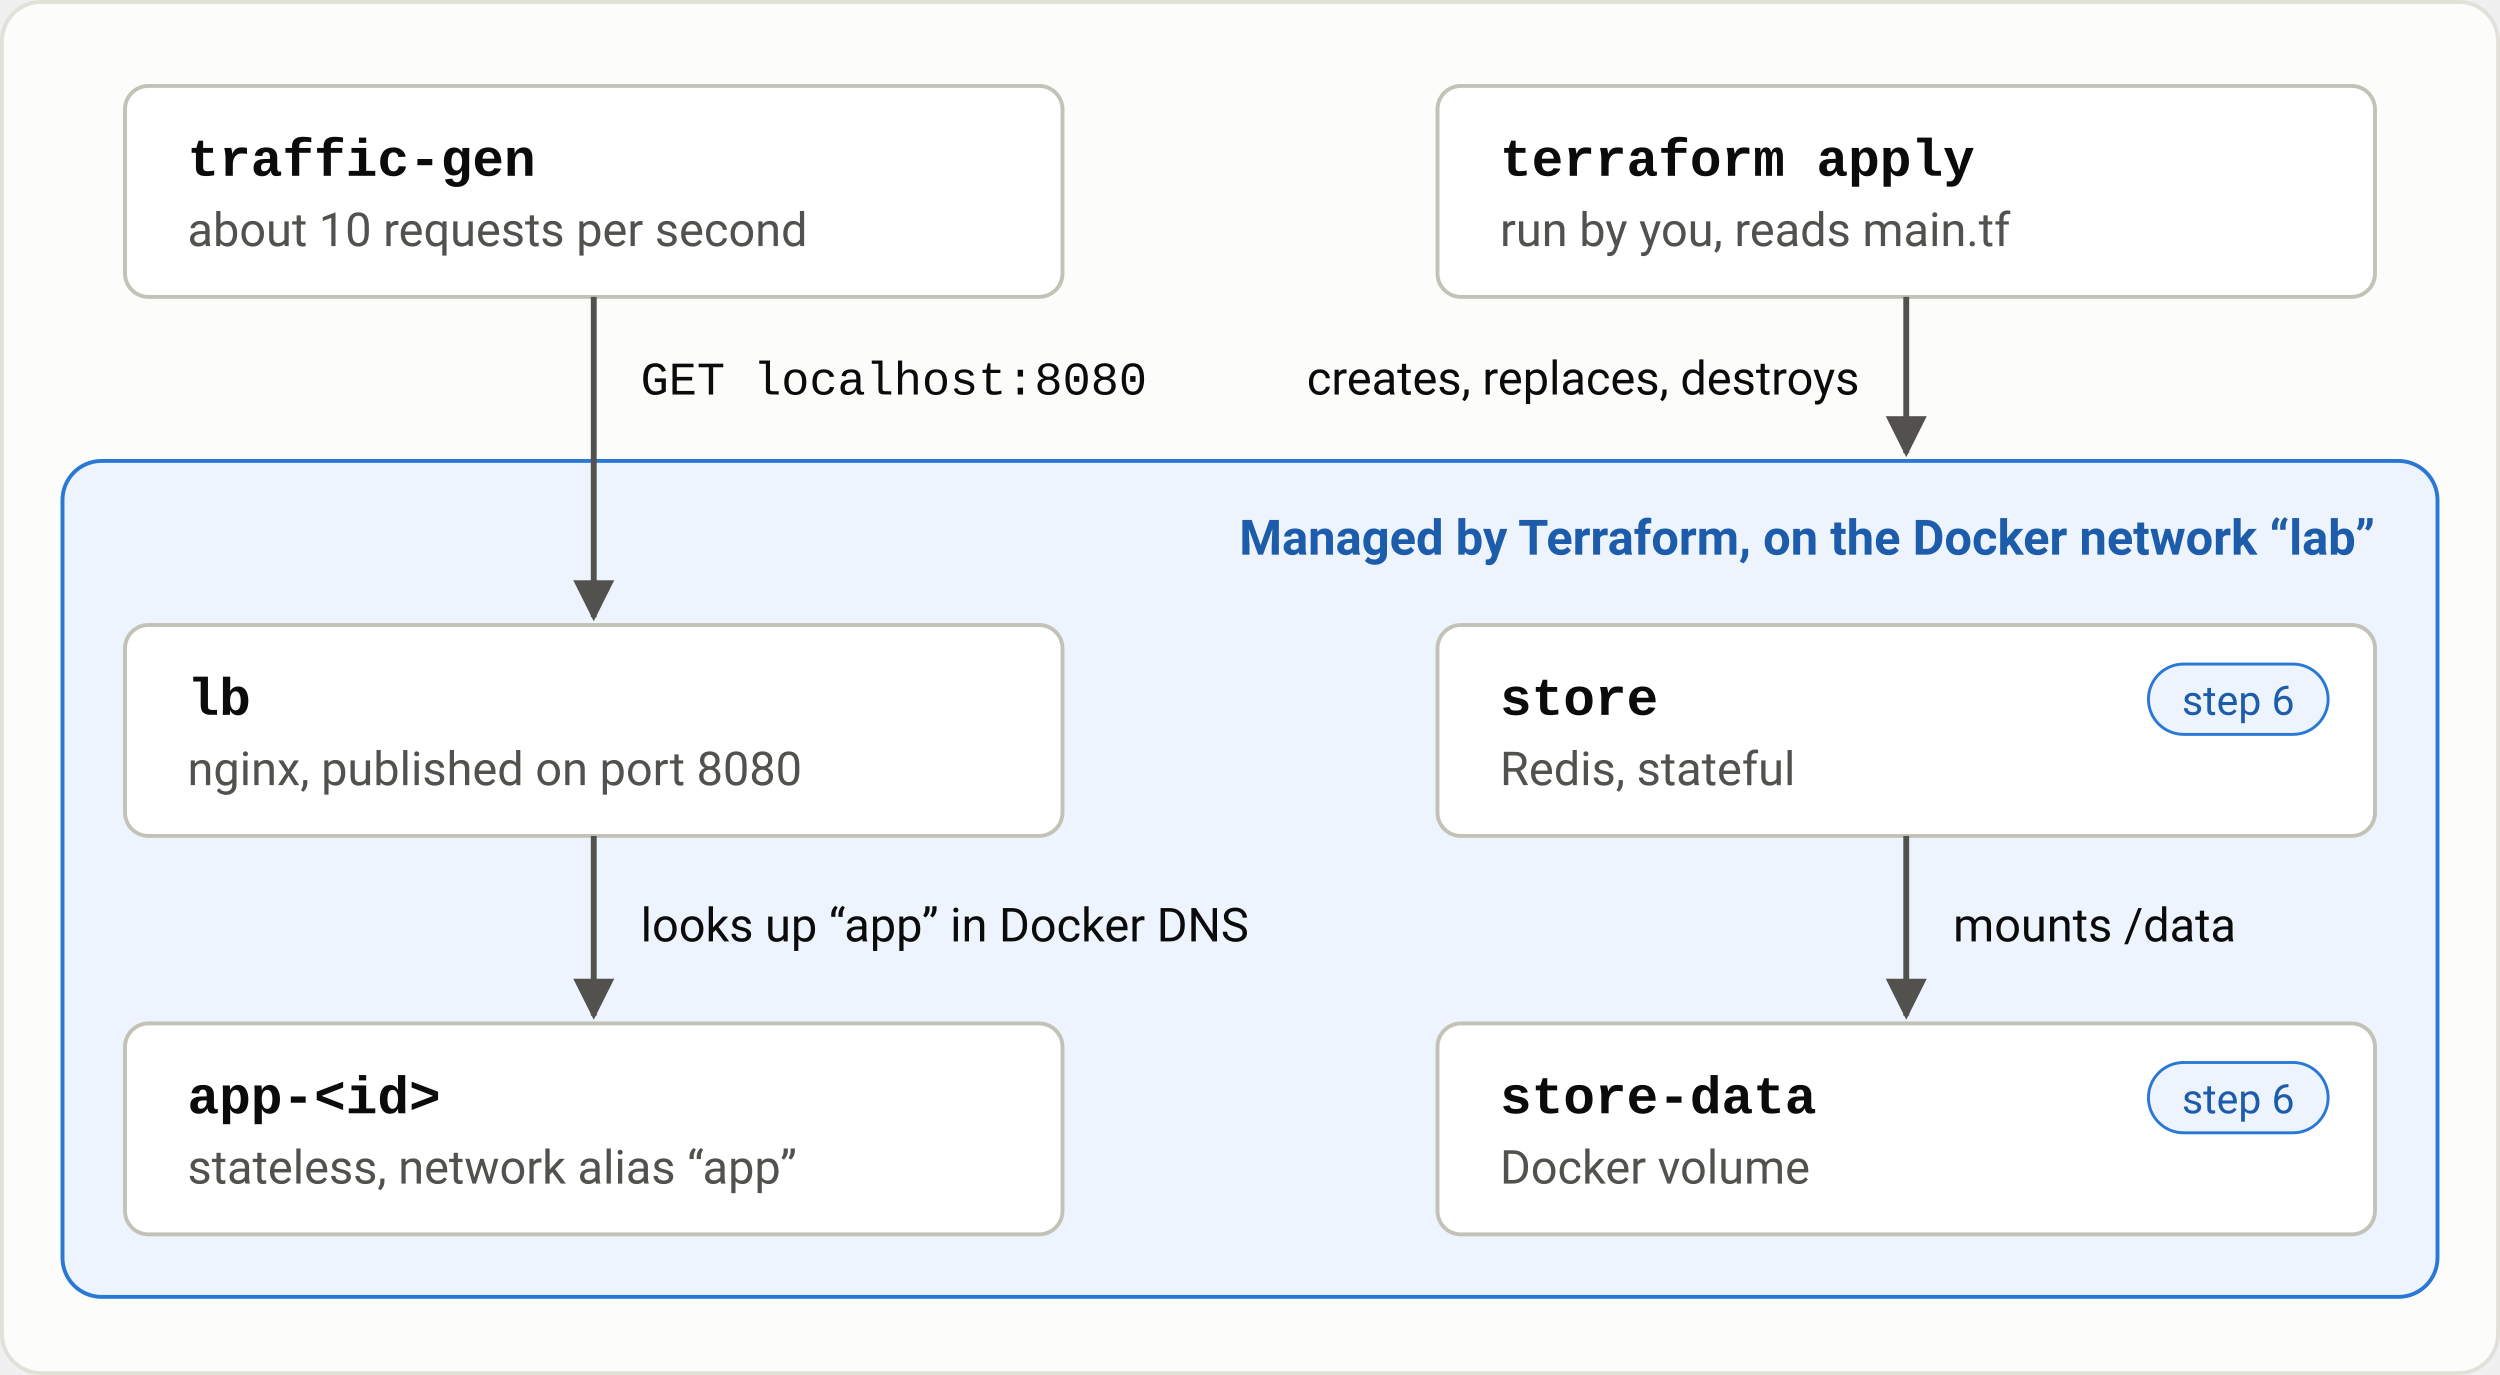
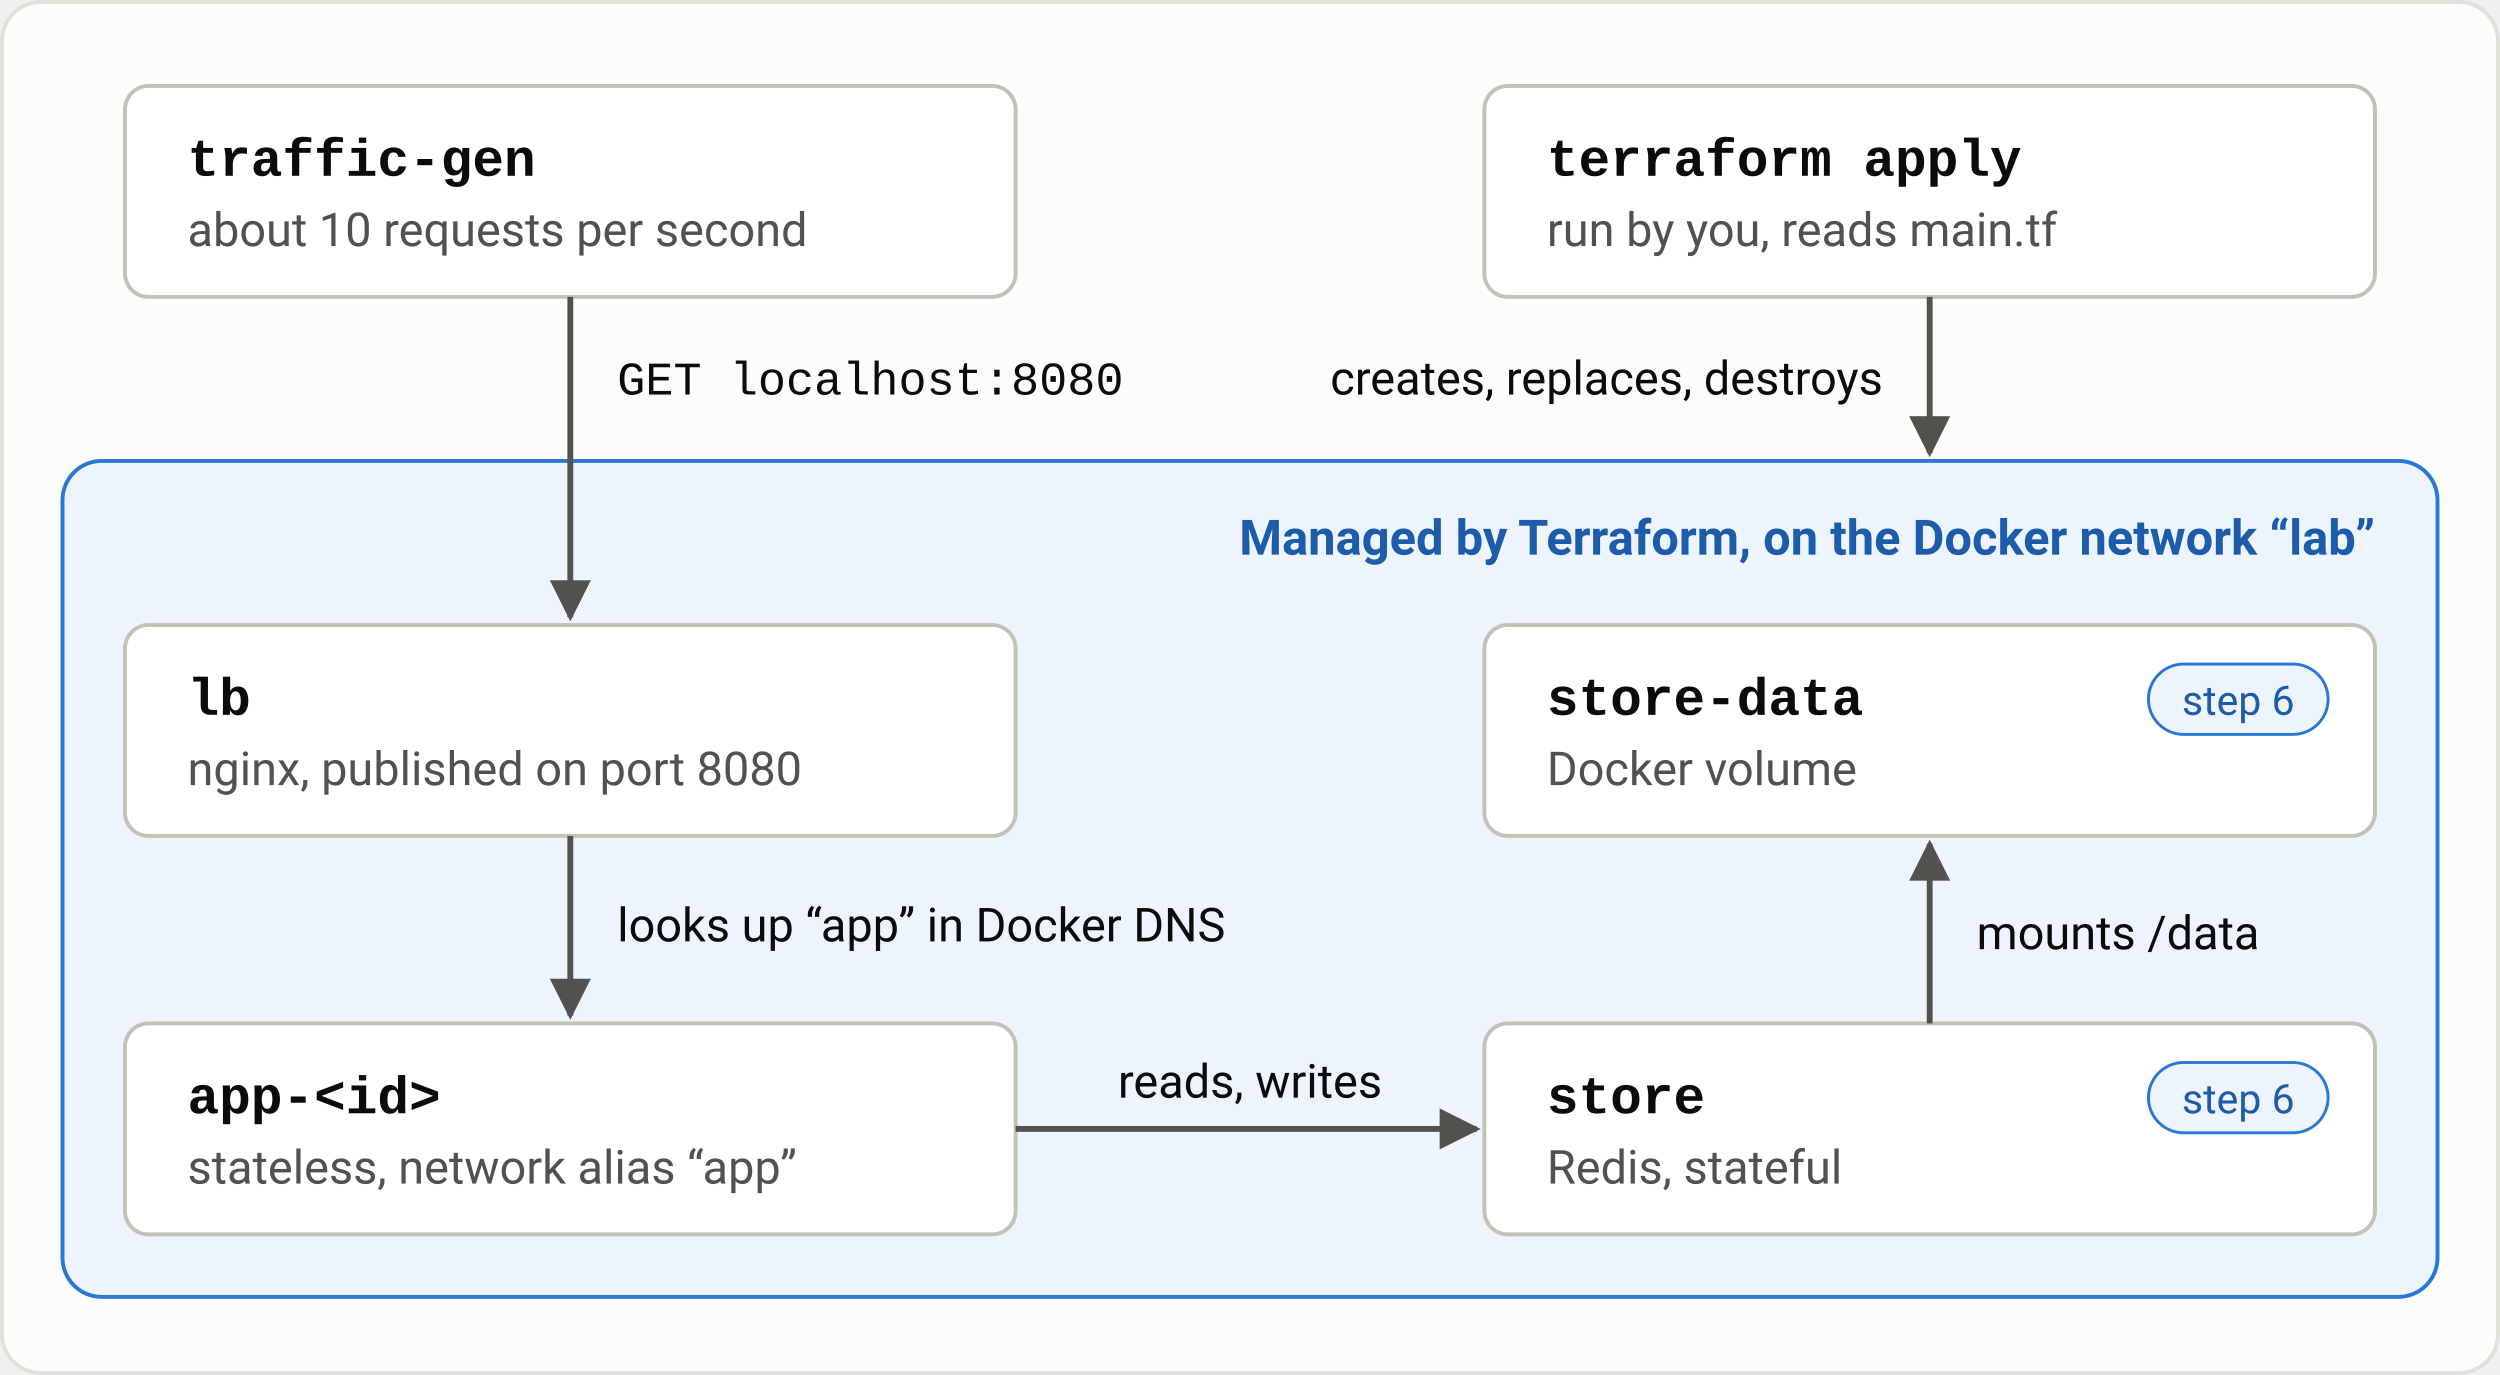
<svg xmlns="http://www.w3.org/2000/svg" width="640" height="352" viewBox="0 0 640 352" role="img" aria-labelledby="title desc" font-family="system-ui, -apple-system, 'Segoe UI', Roboto, 'Helvetica Neue', Arial, sans-serif" font-size="12.5" fill="#0b0b0b">
  <defs>
    <marker id="arrow" viewBox="0 0 10 10" refX="9" refY="5" markerWidth="7" markerHeight="7" orient="auto-start-reverse">
      <path d="M0 0 L10 5 L0 10 z" fill="#52514e" />
    </marker>
  </defs>
  <rect x="0.5" y="0.5" width="639" height="351" rx="10" fill="#fcfcfb" stroke="#e1e0d9" />
-   <rect x="32" y="22" width="240" height="54" rx="6" fill="#ffffff" stroke="#c3c2b7" />
+   <rect x="32" y="22" width="228" height="54" rx="6" fill="#ffffff" stroke="#c3c2b7" />
  <text x="48" y="45" font-size="13.5" font-weight="600" font-family="ui-monospace, SFMono-Regular, Menlo, Consolas, 'Liberation Mono', monospace">traffic-gen</text>
  <text x="48" y="63" font-size="12" fill="#52514e">about 10 requests per second</text>
-   <rect x="368" y="22" width="240" height="54" rx="6" fill="#ffffff" stroke="#c3c2b7" />
-   <text x="384" y="45" font-size="13.5" font-weight="600" font-family="ui-monospace, SFMono-Regular, Menlo, Consolas, 'Liberation Mono', monospace">terraform apply</text>
-   <text x="384" y="63" font-size="12" fill="#52514e">run by you, reads main.tf</text>
+   <rect x="380" y="22" width="228" height="54" rx="6" fill="#ffffff" stroke="#c3c2b7" />
+   <text x="396" y="45" font-size="13.5" font-weight="600" font-family="ui-monospace, SFMono-Regular, Menlo, Consolas, 'Liberation Mono', monospace">terraform apply</text>
+   <text x="396" y="63" font-size="12" fill="#52514e">run by you, reads main.tf</text>
  <rect x="16" y="118" width="608" height="214" rx="10" fill="#edf4fd" stroke="#2a78d6" />
  <text x="608" y="142" text-anchor="end" font-weight="600" fill="#1c5cab">Managed by Terraform, on the Docker network “lab”</text>
-   <rect x="32" y="160" width="240" height="54" rx="6" fill="#ffffff" stroke="#c3c2b7" />
+   <rect x="32" y="160" width="228" height="54" rx="6" fill="#ffffff" stroke="#c3c2b7" />
  <text x="48" y="183" font-size="13.5" font-weight="600" font-family="ui-monospace, SFMono-Regular, Menlo, Consolas, 'Liberation Mono', monospace">lb</text>
  <text x="48" y="201" font-size="12" fill="#52514e">nginx, published on port 8080</text>
-   <rect x="32" y="262" width="240" height="54" rx="6" fill="#ffffff" stroke="#c3c2b7" />
+   <rect x="32" y="262" width="228" height="54" rx="6" fill="#ffffff" stroke="#c3c2b7" />
  <text x="48" y="285" font-size="13.5" font-weight="600" font-family="ui-monospace, SFMono-Regular, Menlo, Consolas, 'Liberation Mono', monospace">app-&lt;id&gt;</text>
  <text x="48" y="303" font-size="12" fill="#52514e">stateless, network alias “app”</text>
-   <rect x="368" y="160" width="240" height="54" rx="6" fill="#ffffff" stroke="#c3c2b7" />
-   <text x="384" y="183" font-size="13.5" font-weight="600" font-family="ui-monospace, SFMono-Regular, Menlo, Consolas, 'Liberation Mono', monospace">store</text>
-   <text x="384" y="201" font-size="12" fill="#52514e">Redis, stateful</text>
+   <rect x="380" y="160" width="228" height="54" rx="6" fill="#ffffff" stroke="#c3c2b7" />
+   <text x="396" y="183" font-size="13.5" font-weight="600" font-family="ui-monospace, SFMono-Regular, Menlo, Consolas, 'Liberation Mono', monospace">store-data</text>
+   <text x="396" y="201" font-size="12" fill="#52514e">Docker volume</text>
  <rect x="550" y="170" width="46" height="18" rx="9" fill="#edf4fd" stroke="#2a78d6" stroke-width="0.75" />
  <text x="573" y="183" text-anchor="middle" font-size="10.5" fill="#1c5cab">step 6</text>
-   <rect x="368" y="262" width="240" height="54" rx="6" fill="#ffffff" stroke="#c3c2b7" />
-   <text x="384" y="285" font-size="13.5" font-weight="600" font-family="ui-monospace, SFMono-Regular, Menlo, Consolas, 'Liberation Mono', monospace">store-data</text>
-   <text x="384" y="303" font-size="12" fill="#52514e">Docker volume</text>
+   <rect x="380" y="262" width="228" height="54" rx="6" fill="#ffffff" stroke="#c3c2b7" />
+   <text x="396" y="285" font-size="13.5" font-weight="600" font-family="ui-monospace, SFMono-Regular, Menlo, Consolas, 'Liberation Mono', monospace">store</text>
+   <text x="396" y="303" font-size="12" fill="#52514e">Redis, stateful</text>
  <rect x="550" y="272" width="46" height="18" rx="9" fill="#edf4fd" stroke="#2a78d6" stroke-width="0.75" />
  <text x="573" y="285" text-anchor="middle" font-size="10.5" fill="#1c5cab">step 6</text>
-   <line x1="152.0" y1="76" x2="152.0" y2="158" stroke="#52514e" stroke-width="1.5" marker-end="url(#arrow)" />
-   <text x="164.0" y="101" font-size="12" font-family="ui-monospace, SFMono-Regular, Menlo, Consolas, 'Liberation Mono', monospace">GET localhost:8080</text>
-   <line x1="152.0" y1="214" x2="152.0" y2="260" stroke="#52514e" stroke-width="1.5" marker-end="url(#arrow)" />
-   <text x="164.0" y="241" font-size="12">looks up “app” in Docker DNS</text>
-   <line x1="488.0" y1="214" x2="488.0" y2="260" stroke="#52514e" stroke-width="1.5" marker-end="url(#arrow)" />
-   <text x="500.0" y="241" font-size="12">mounts /data</text>
-   <line x1="488.0" y1="76" x2="488.0" y2="116" stroke="#52514e" stroke-width="1.5" marker-end="url(#arrow)" />
-   <text x="476.0" y="101" font-size="12" text-anchor="end">creates, replaces, destroys</text>
+   <line x1="146.0" y1="76" x2="146.0" y2="158" stroke="#52514e" stroke-width="1.5" marker-end="url(#arrow)" />
+   <text x="158.0" y="101" font-size="12" font-family="ui-monospace, SFMono-Regular, Menlo, Consolas, 'Liberation Mono', monospace">GET localhost:8080</text>
+   <line x1="146.0" y1="214" x2="146.0" y2="260" stroke="#52514e" stroke-width="1.5" marker-end="url(#arrow)" />
+   <text x="158.0" y="241" font-size="12">looks up “app” in Docker DNS</text>
+   <line x1="494.0" y1="76" x2="494.0" y2="116" stroke="#52514e" stroke-width="1.5" marker-end="url(#arrow)" />
+   <text x="482.0" y="101" font-size="12" text-anchor="end">creates, replaces, destroys</text>
+   <line x1="260" y1="289" x2="378" y2="289" stroke="#52514e" stroke-width="1.5" marker-end="url(#arrow)" />
+   <text x="320" y="281" text-anchor="middle" font-size="12">reads, writes</text>
+   <line x1="494.0" y1="262" x2="494.0" y2="216" stroke="#52514e" stroke-width="1.5" marker-end="url(#arrow)" />
+   <text x="506.0" y="243" font-size="12">mounts /data</text>
</svg>
